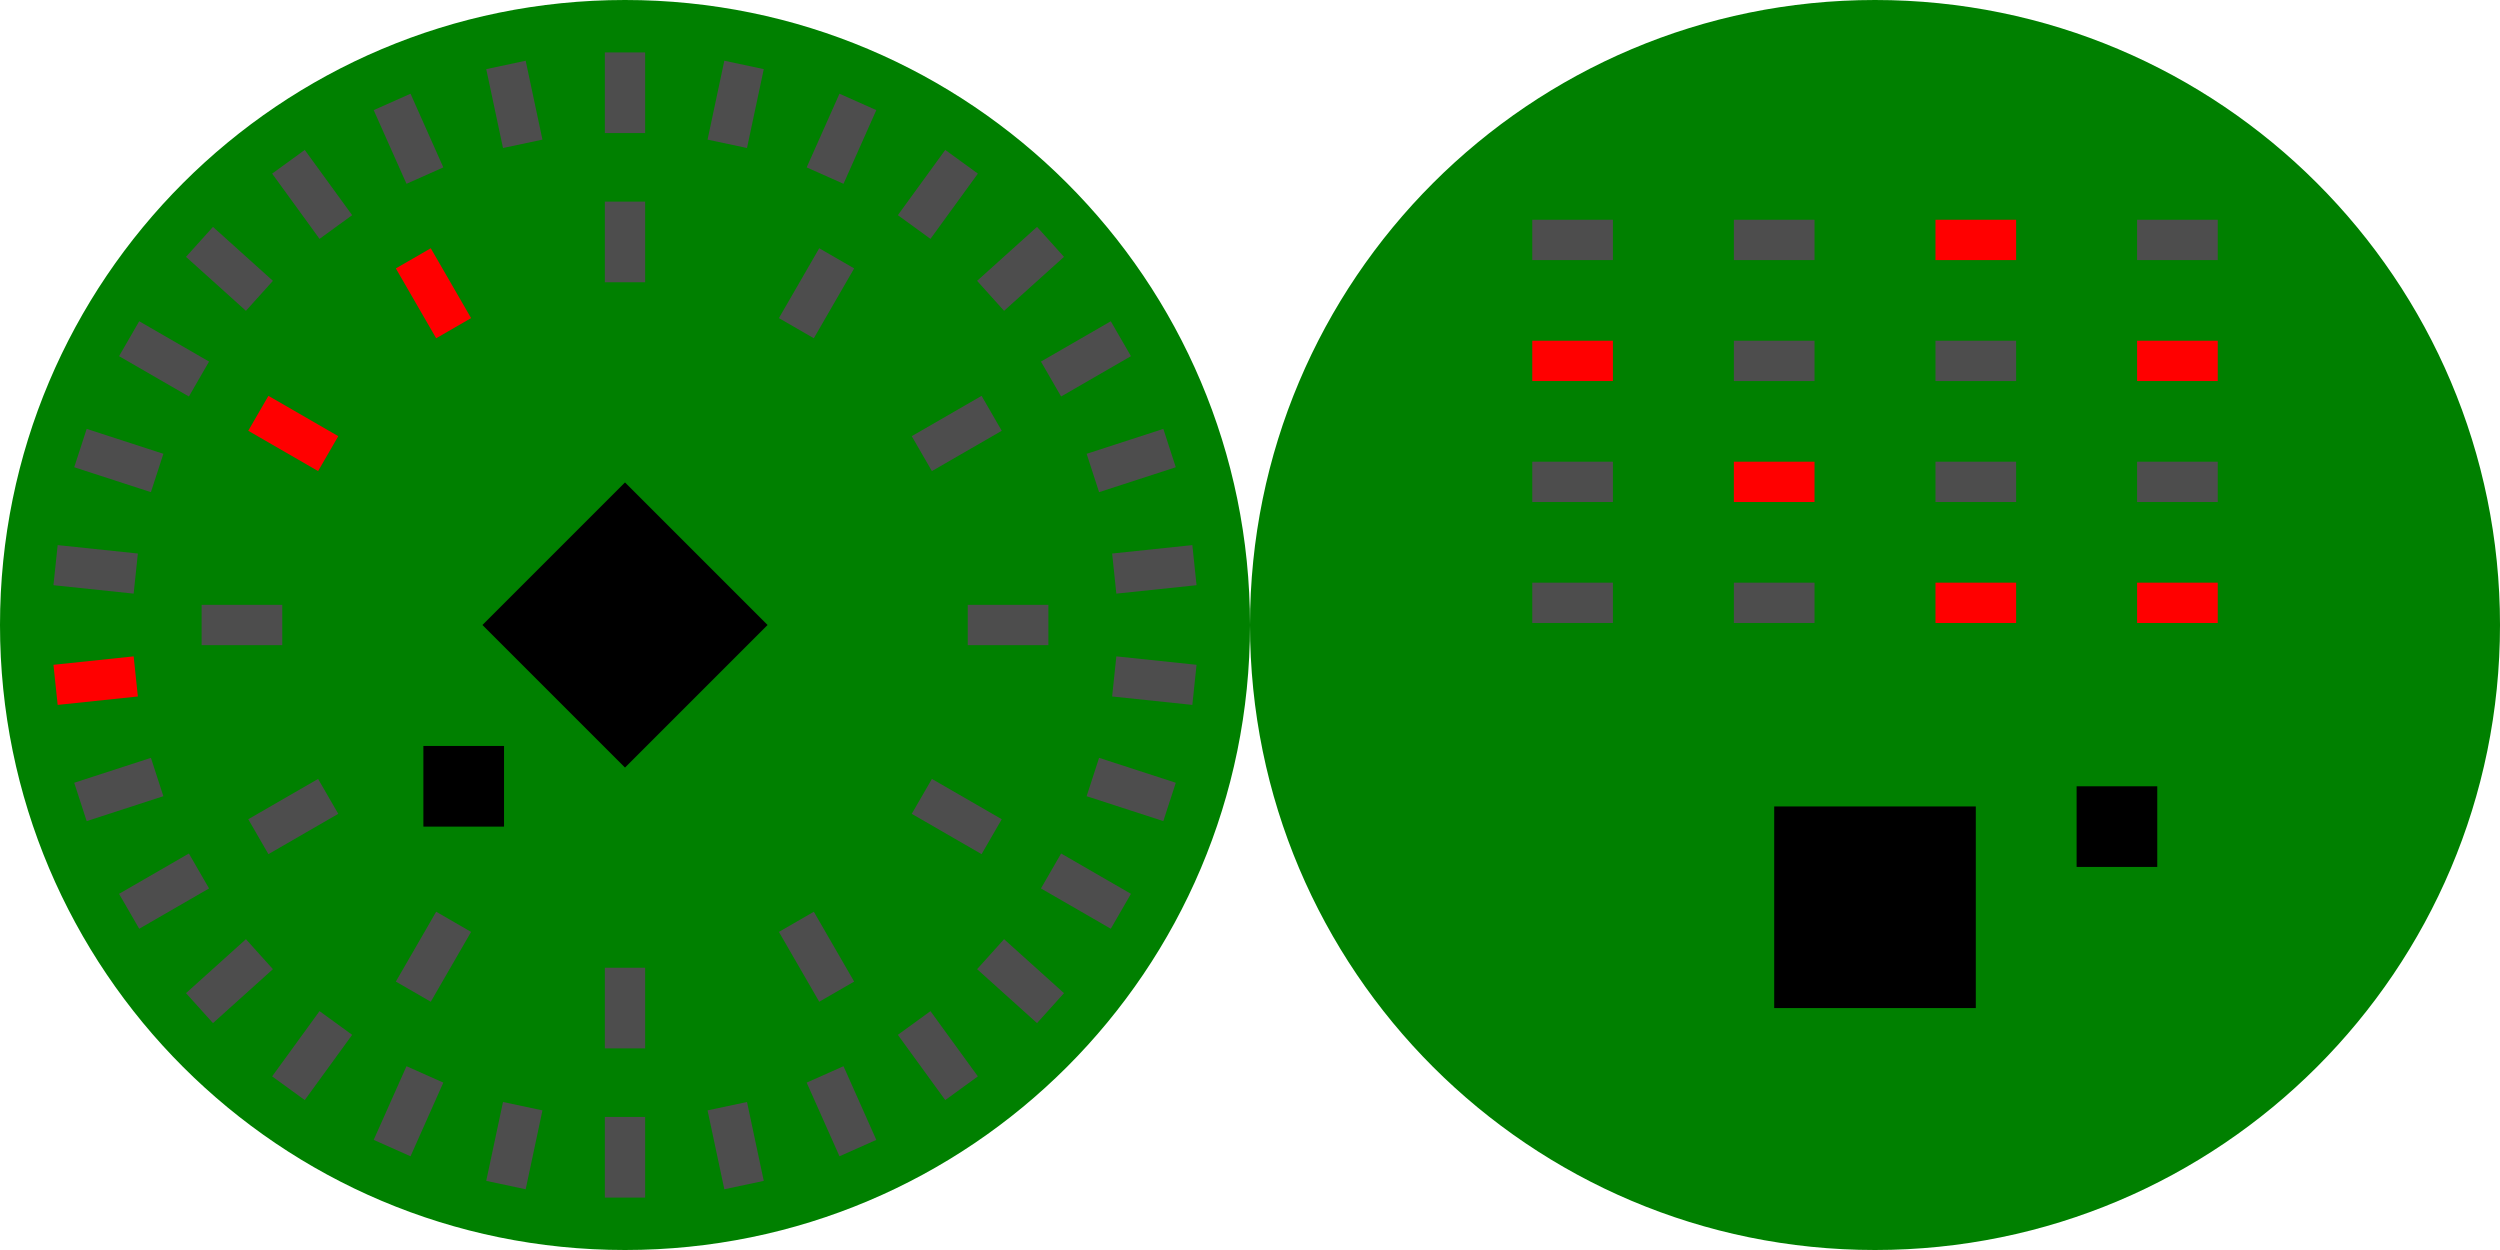
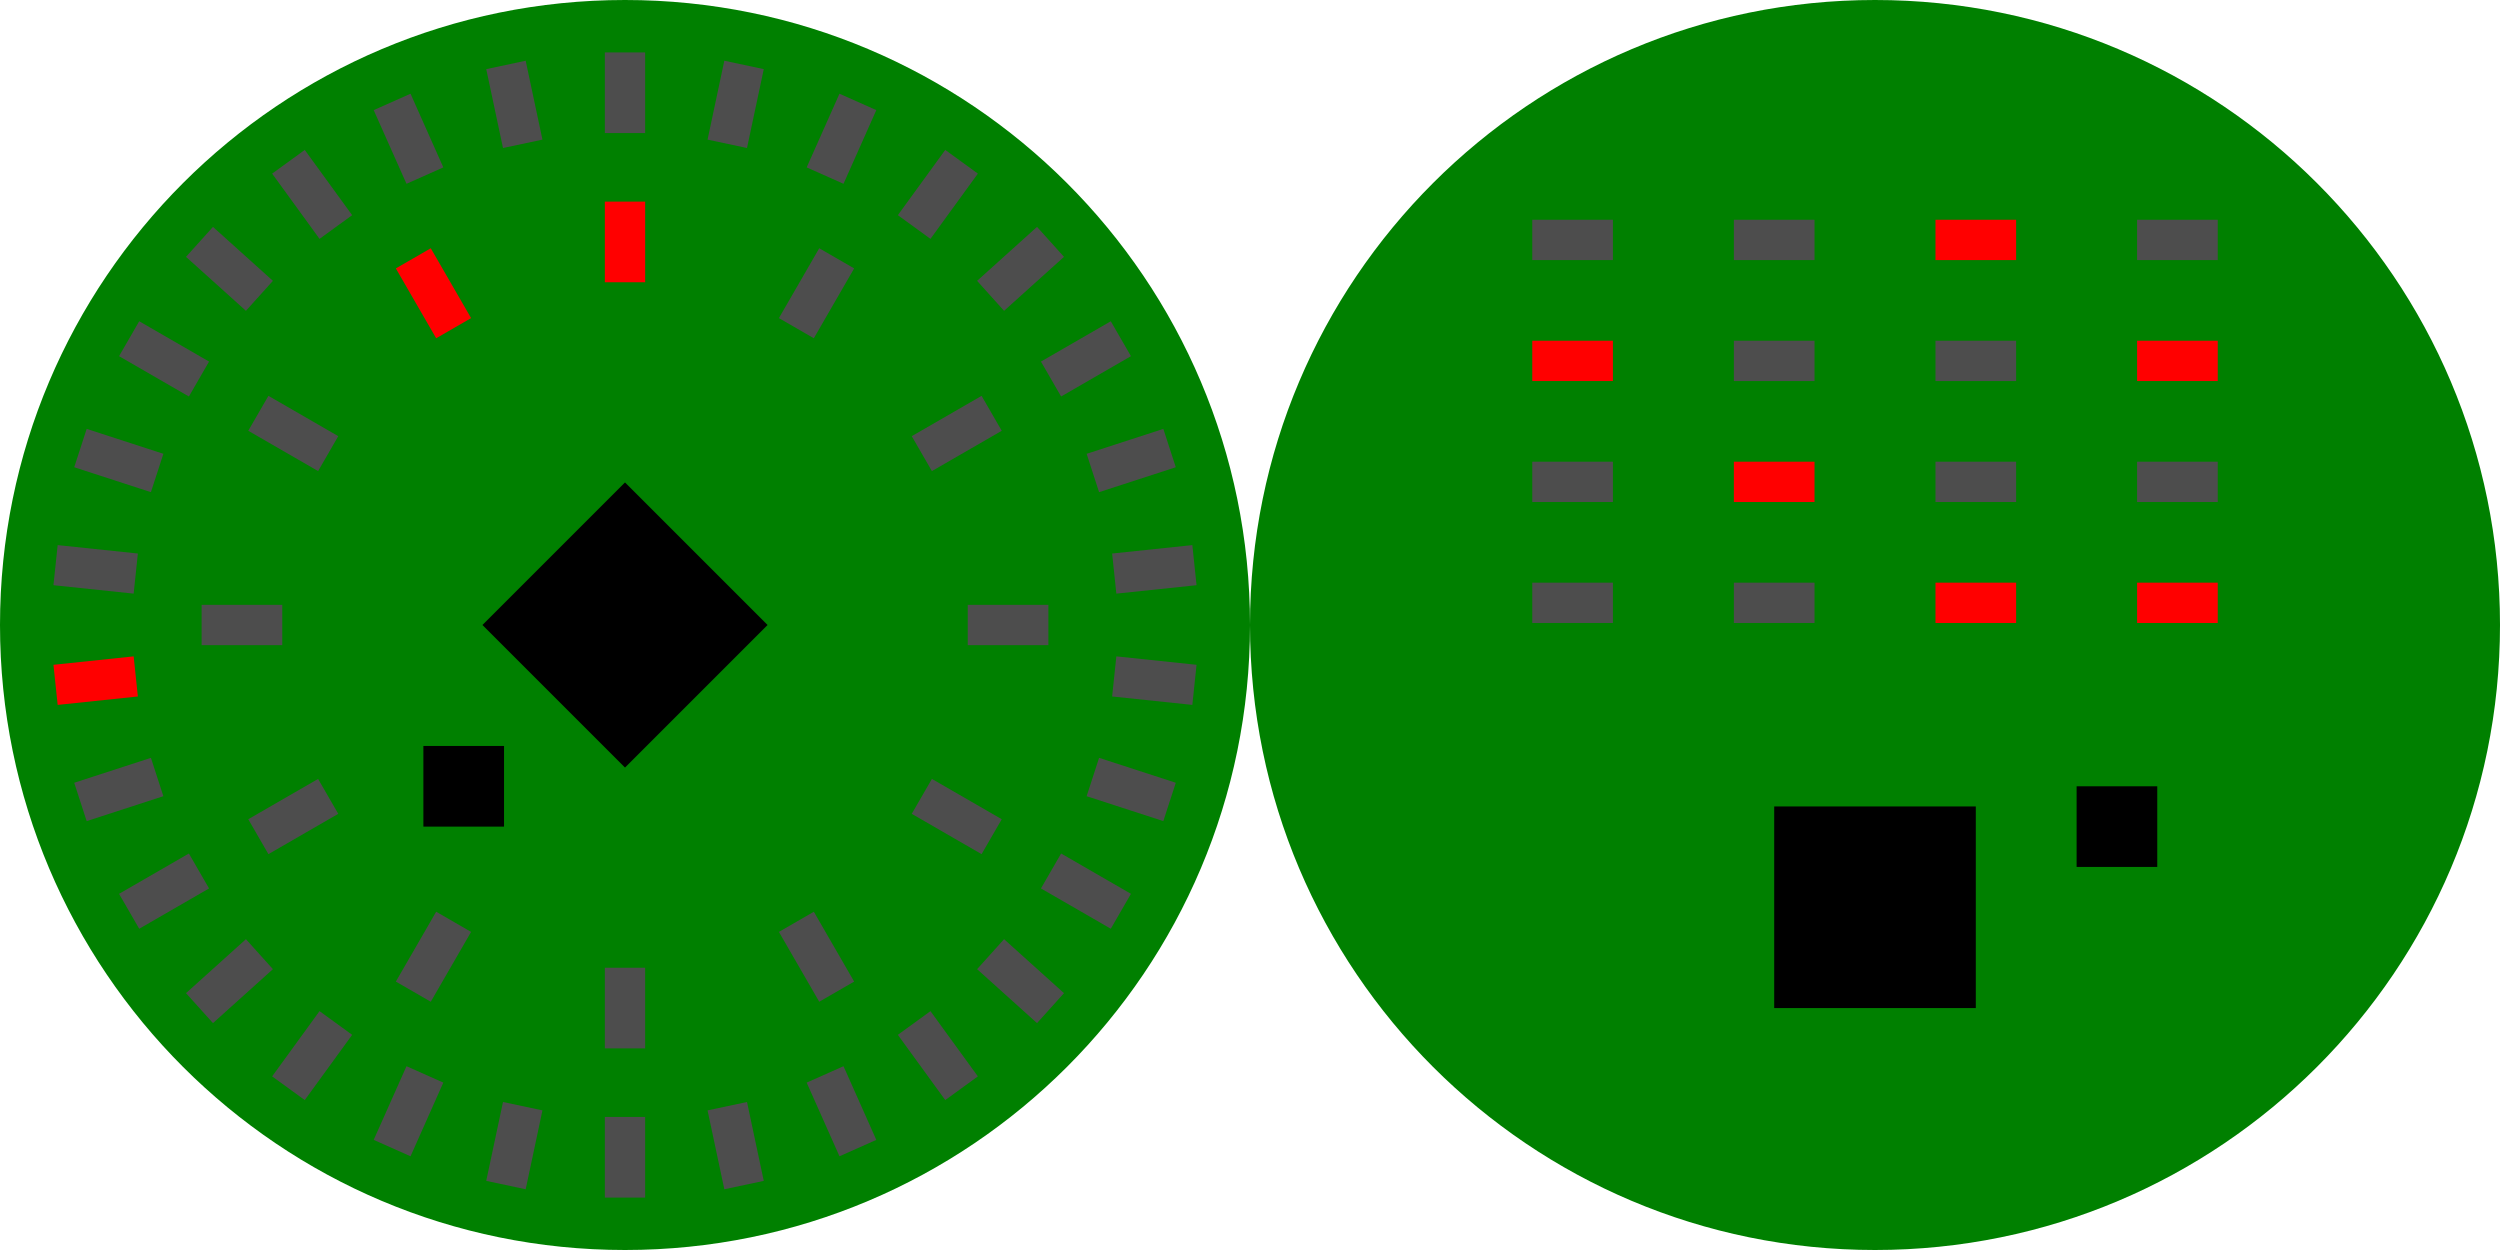
<svg xmlns="http://www.w3.org/2000/svg" width="620" height="310" viewBox="0 0 620 310">
  <g id="PCB">
    <circle cx="155" cy="155" r="155" stroke="green" stroke-width="0" fill="green" />
    <circle cx="465" cy="155" r="155" stroke="green" stroke-width="0" fill="green" />
  </g>
  <g id="LEDs">\n<rect x="-5" y="-10" width="10" height="20" style="fill:rgb(30%,30%,30%);fill-opacity:1;stroke:none;" transform="translate(155,23) rotate(0)" />
    <rect x="-5" y="-10" width="10" height="20" style="fill:rgb(30%,30%,30%);fill-opacity:1;stroke:none;" transform="translate(182.4443,25.88452) rotate(12)" />
    <rect x="-5" y="-10" width="10" height="20" style="fill:rgb(30%,30%,30%);fill-opacity:1;stroke:none;" transform="translate(208.6892,34.412) rotate(24)" />
    <rect x="-5" y="-10" width="10" height="20" style="fill:rgb(30%,30%,30%);fill-opacity:1;stroke:none;" transform="translate(232.5877,48.20976) rotate(36)" />
    <rect x="-5" y="-10" width="10" height="20" style="fill:rgb(30%,30%,30%);fill-opacity:1;stroke:none;" transform="translate(253.0951,66.67476) rotate(48)" />
    <rect x="-5" y="-10" width="10" height="20" style="fill:rgb(30%,30%,30%);fill-opacity:1;stroke:none;" transform="translate(269.3154,89) rotate(60)" />
    <rect x="-5" y="-10" width="10" height="20" style="fill:rgb(30%,30%,30%);fill-opacity:1;stroke:none;" transform="translate(280.5395,114.2098) rotate(72)" />
    <rect x="-5" y="-10" width="10" height="20" style="fill:rgb(30%,30%,30%);fill-opacity:1;stroke:none;" transform="translate(286.2769,141.2022) rotate(84)" />
    <rect x="-5" y="-10" width="10" height="20" style="fill:rgb(30%,30%,30%);fill-opacity:1;stroke:none;" transform="translate(286.2769,168.7978) rotate(-264)" />
    <rect x="-5" y="-10" width="10" height="20" style="fill:rgb(30%,30%,30%);fill-opacity:1;stroke:none;" transform="translate(280.5395,195.7902) rotate(-252)" />
    <rect x="-5" y="-10" width="10" height="20" style="fill:rgb(30%,30%,30%);fill-opacity:1;stroke:none;" transform="translate(269.3154,221) rotate(-240)" />
    <rect x="-5" y="-10" width="10" height="20" style="fill:rgb(30%,30%,30%);fill-opacity:1;stroke:none;" transform="translate(253.0951,243.3252) rotate(-228)" />
    <rect x="-5" y="-10" width="10" height="20" style="fill:rgb(30%,30%,30%);fill-opacity:1;stroke:none;" transform="translate(232.5877,261.7902) rotate(-216)" />
    <rect x="-5" y="-10" width="10" height="20" style="fill:rgb(30%,30%,30%);fill-opacity:1;stroke:none;" transform="translate(208.6892,275.588) rotate(-204)" />
    <rect x="-5" y="-10" width="10" height="20" style="fill:rgb(30%,30%,30%);fill-opacity:1;stroke:none;" transform="translate(182.4443,284.1155) rotate(-192)" />
    <rect x="-5" y="-10" width="10" height="20" style="fill:rgb(30%,30%,30%);fill-opacity:1;stroke:none;" transform="translate(155,287) rotate(-180)" />
    <rect x="-5" y="-10" width="10" height="20" style="fill:rgb(30%,30%,30%);fill-opacity:1;stroke:none;" transform="translate(127.5557,284.1155) rotate(-168)" />
    <rect x="-5" y="-10" width="10" height="20" style="fill:rgb(30%,30%,30%);fill-opacity:1;stroke:none;" transform="translate(101.3108,275.588) rotate(-156)" />
    <rect x="-5" y="-10" width="10" height="20" style="fill:rgb(30%,30%,30%);fill-opacity:1;stroke:none;" transform="translate(77.41235,261.7902) rotate(-144)" />
    <rect x="-5" y="-10" width="10" height="20" style="fill:rgb(30%,30%,30%);fill-opacity:1;stroke:none;" transform="translate(56.90488,243.3252) rotate(-132)" />
    <rect x="-5" y="-10" width="10" height="20" style="fill:rgb(30%,30%,30%);fill-opacity:1;stroke:none;" transform="translate(40.68465,221) rotate(-120)" />
    <rect x="-5" y="-10" width="10" height="20" style="fill:rgb(30%,30%,30%);fill-opacity:1;stroke:none;" transform="translate(29.46054,195.7902) rotate(-108)" />
    <rect x="-5" y="-10" width="10" height="20" style="fill:rgb(100%,0%,0%);fill-opacity:1;stroke:none;" transform="translate(23.72311,168.7978) rotate(-96)" />
    <rect x="-5" y="-10" width="10" height="20" style="fill:rgb(30%,30%,30%);fill-opacity:1;stroke:none;" transform="translate(23.72311,141.2022) rotate(-84)" />
    <rect x="-5" y="-10" width="10" height="20" style="fill:rgb(30%,30%,30%);fill-opacity:1;stroke:none;" transform="translate(29.46054,114.2098) rotate(-72)" />
    <rect x="-5" y="-10" width="10" height="20" style="fill:rgb(30%,30%,30%);fill-opacity:1;stroke:none;" transform="translate(40.68465,89) rotate(-60)" />
    <rect x="-5" y="-10" width="10" height="20" style="fill:rgb(30%,30%,30%);fill-opacity:1;stroke:none;" transform="translate(56.90488,66.67476) rotate(-48)" />
    <rect x="-5" y="-10" width="10" height="20" style="fill:rgb(30%,30%,30%);fill-opacity:1;stroke:none;" transform="translate(77.41235,48.20976) rotate(-36)" />
    <rect x="-5" y="-10" width="10" height="20" style="fill:rgb(30%,30%,30%);fill-opacity:1;stroke:none;" transform="translate(101.3108,34.412) rotate(-24)" />
    <rect x="-5" y="-10" width="10" height="20" style="fill:rgb(30%,30%,30%);fill-opacity:1;stroke:none;" transform="translate(127.5557,25.88452) rotate(-12)" />
-     <rect x="-5" y="-10" width="10" height="20" style="fill:rgb(30%,30%,30%);fill-opacity:1;stroke:none;" transform="translate(155,60) rotate(0)" />
+     <rect x="-5" y="-10" width="10" height="20" style="fill:rgb(100%,0%,0%);fill-opacity:1;stroke:none;" transform="translate(155,60) rotate(0)" />
    <rect x="-5" y="-10" width="10" height="20" style="fill:rgb(30%,30%,30%);fill-opacity:1;stroke:none;" transform="translate(202.5,72.72759) rotate(30)" />
    <rect x="-5" y="-10" width="10" height="20" style="fill:rgb(30%,30%,30%);fill-opacity:1;stroke:none;" transform="translate(237.2724,107.5) rotate(60)" />
    <rect x="-5" y="-10" width="10" height="20" style="fill:rgb(30%,30%,30%);fill-opacity:1;stroke:none;" transform="translate(250,155) rotate(90)" />
    <rect x="-5" y="-10" width="10" height="20" style="fill:rgb(30%,30%,30%);fill-opacity:1;stroke:none;" transform="translate(237.2724,202.5) rotate(-240)" />
    <rect x="-5" y="-10" width="10" height="20" style="fill:rgb(30%,30%,30%);fill-opacity:1;stroke:none;" transform="translate(202.5,237.2724) rotate(-210)" />
    <rect x="-5" y="-10" width="10" height="20" style="fill:rgb(30%,30%,30%);fill-opacity:1;stroke:none;" transform="translate(155,250) rotate(-180)" />
    <rect x="-5" y="-10" width="10" height="20" style="fill:rgb(30%,30%,30%);fill-opacity:1;stroke:none;" transform="translate(107.5,237.2724) rotate(-150)" />
    <rect x="-5" y="-10" width="10" height="20" style="fill:rgb(30%,30%,30%);fill-opacity:1;stroke:none;" transform="translate(72.72759,202.5) rotate(-120)" />
    <rect x="-5" y="-10" width="10" height="20" style="fill:rgb(30%,30%,30%);fill-opacity:1;stroke:none;" transform="translate(60,155) rotate(-90)" />
-     <rect x="-5" y="-10" width="10" height="20" style="fill:rgb(100%,0%,0%);fill-opacity:1;stroke:none;" transform="translate(72.72759,107.5) rotate(-60)" />
+     <rect x="-5" y="-10" width="10" height="20" style="fill:rgb(30%,30%,30%);fill-opacity:1;stroke:none;" transform="translate(72.72759,107.5) rotate(-60)" />
    <rect x="-5" y="-10" width="10" height="20" style="fill:rgb(100%,0%,0%);fill-opacity:1;stroke:none;" transform="translate(107.5,72.72759) rotate(-30)" />
    <rect x="-5" y="-10" width="10" height="20" style="fill:rgb(30%,30%,30%);fill-opacity:1;stroke:none;" transform="translate(390,59.5) rotate(90)" />
    <rect x="-5" y="-10" width="10" height="20" style="fill:rgb(100%,0%,0%);fill-opacity:1;stroke:none;" transform="translate(390,89.5) rotate(90)" />
    <rect x="-5" y="-10" width="10" height="20" style="fill:rgb(30%,30%,30%);fill-opacity:1;stroke:none;" transform="translate(390,119.5) rotate(90)" />
    <rect x="-5" y="-10" width="10" height="20" style="fill:rgb(30%,30%,30%);fill-opacity:1;stroke:none;" transform="translate(390,149.5) rotate(90)" />
    <rect x="-5" y="-10" width="10" height="20" style="fill:rgb(30%,30%,30%);fill-opacity:1;stroke:none;" transform="translate(440,59.5) rotate(90)" />
    <rect x="-5" y="-10" width="10" height="20" style="fill:rgb(30%,30%,30%);fill-opacity:1;stroke:none;" transform="translate(440,89.5) rotate(90)" />
    <rect x="-5" y="-10" width="10" height="20" style="fill:rgb(100%,0%,0%);fill-opacity:1;stroke:none;" transform="translate(440,119.5) rotate(90)" />
    <rect x="-5" y="-10" width="10" height="20" style="fill:rgb(30%,30%,30%);fill-opacity:1;stroke:none;" transform="translate(440,149.5) rotate(90)" />
    <rect x="-5" y="-10" width="10" height="20" style="fill:rgb(100%,0%,0%);fill-opacity:1;stroke:none;" transform="translate(490,59.5) rotate(90)" />
    <rect x="-5" y="-10" width="10" height="20" style="fill:rgb(30%,30%,30%);fill-opacity:1;stroke:none;" transform="translate(490,89.5) rotate(90)" />
    <rect x="-5" y="-10" width="10" height="20" style="fill:rgb(30%,30%,30%);fill-opacity:1;stroke:none;" transform="translate(490,119.5) rotate(90)" />
    <rect x="-5" y="-10" width="10" height="20" style="fill:rgb(100%,0%,0%);fill-opacity:1;stroke:none;" transform="translate(490,149.5) rotate(90)" />
    <rect x="-5" y="-10" width="10" height="20" style="fill:rgb(30%,30%,30%);fill-opacity:1;stroke:none;" transform="translate(540,59.5) rotate(90)" />
    <rect x="-5" y="-10" width="10" height="20" style="fill:rgb(100%,0%,0%);fill-opacity:1;stroke:none;" transform="translate(540,89.5) rotate(90)" />
    <rect x="-5" y="-10" width="10" height="20" style="fill:rgb(30%,30%,30%);fill-opacity:1;stroke:none;" transform="translate(540,119.5) rotate(90)" />
    <rect x="-5" y="-10" width="10" height="20" style="fill:rgb(100%,0%,0%);fill-opacity:1;stroke:none;" transform="translate(540,149.5) rotate(90)" />
    <rect x="-25" y="-25" width="50" height="50" style="fill:rgb(0%,0%,0%);fill-opacity:1;stroke:none;" transform="translate(155,155)rotate(45)" />
    <rect x="-10" y="-10" width="20" height="20" style="fill:rgb(0%,0%,0%);fill-opacity:1;stroke:none;" transform="translate(115,195)rotate(0)" />
    <rect x="-25" y="-25" width="50" height="50" style="fill:rgb(0%,0%,0%);fill-opacity:1;stroke:none;" transform="translate(465,225)rotate(0)" />
    <rect x="-10" y="-10" width="20" height="20" style="fill:rgb(0%,0%,0%);fill-opacity:1;stroke:none;" transform="translate(525,205)rotate(0)" />
  </g>
</svg>
